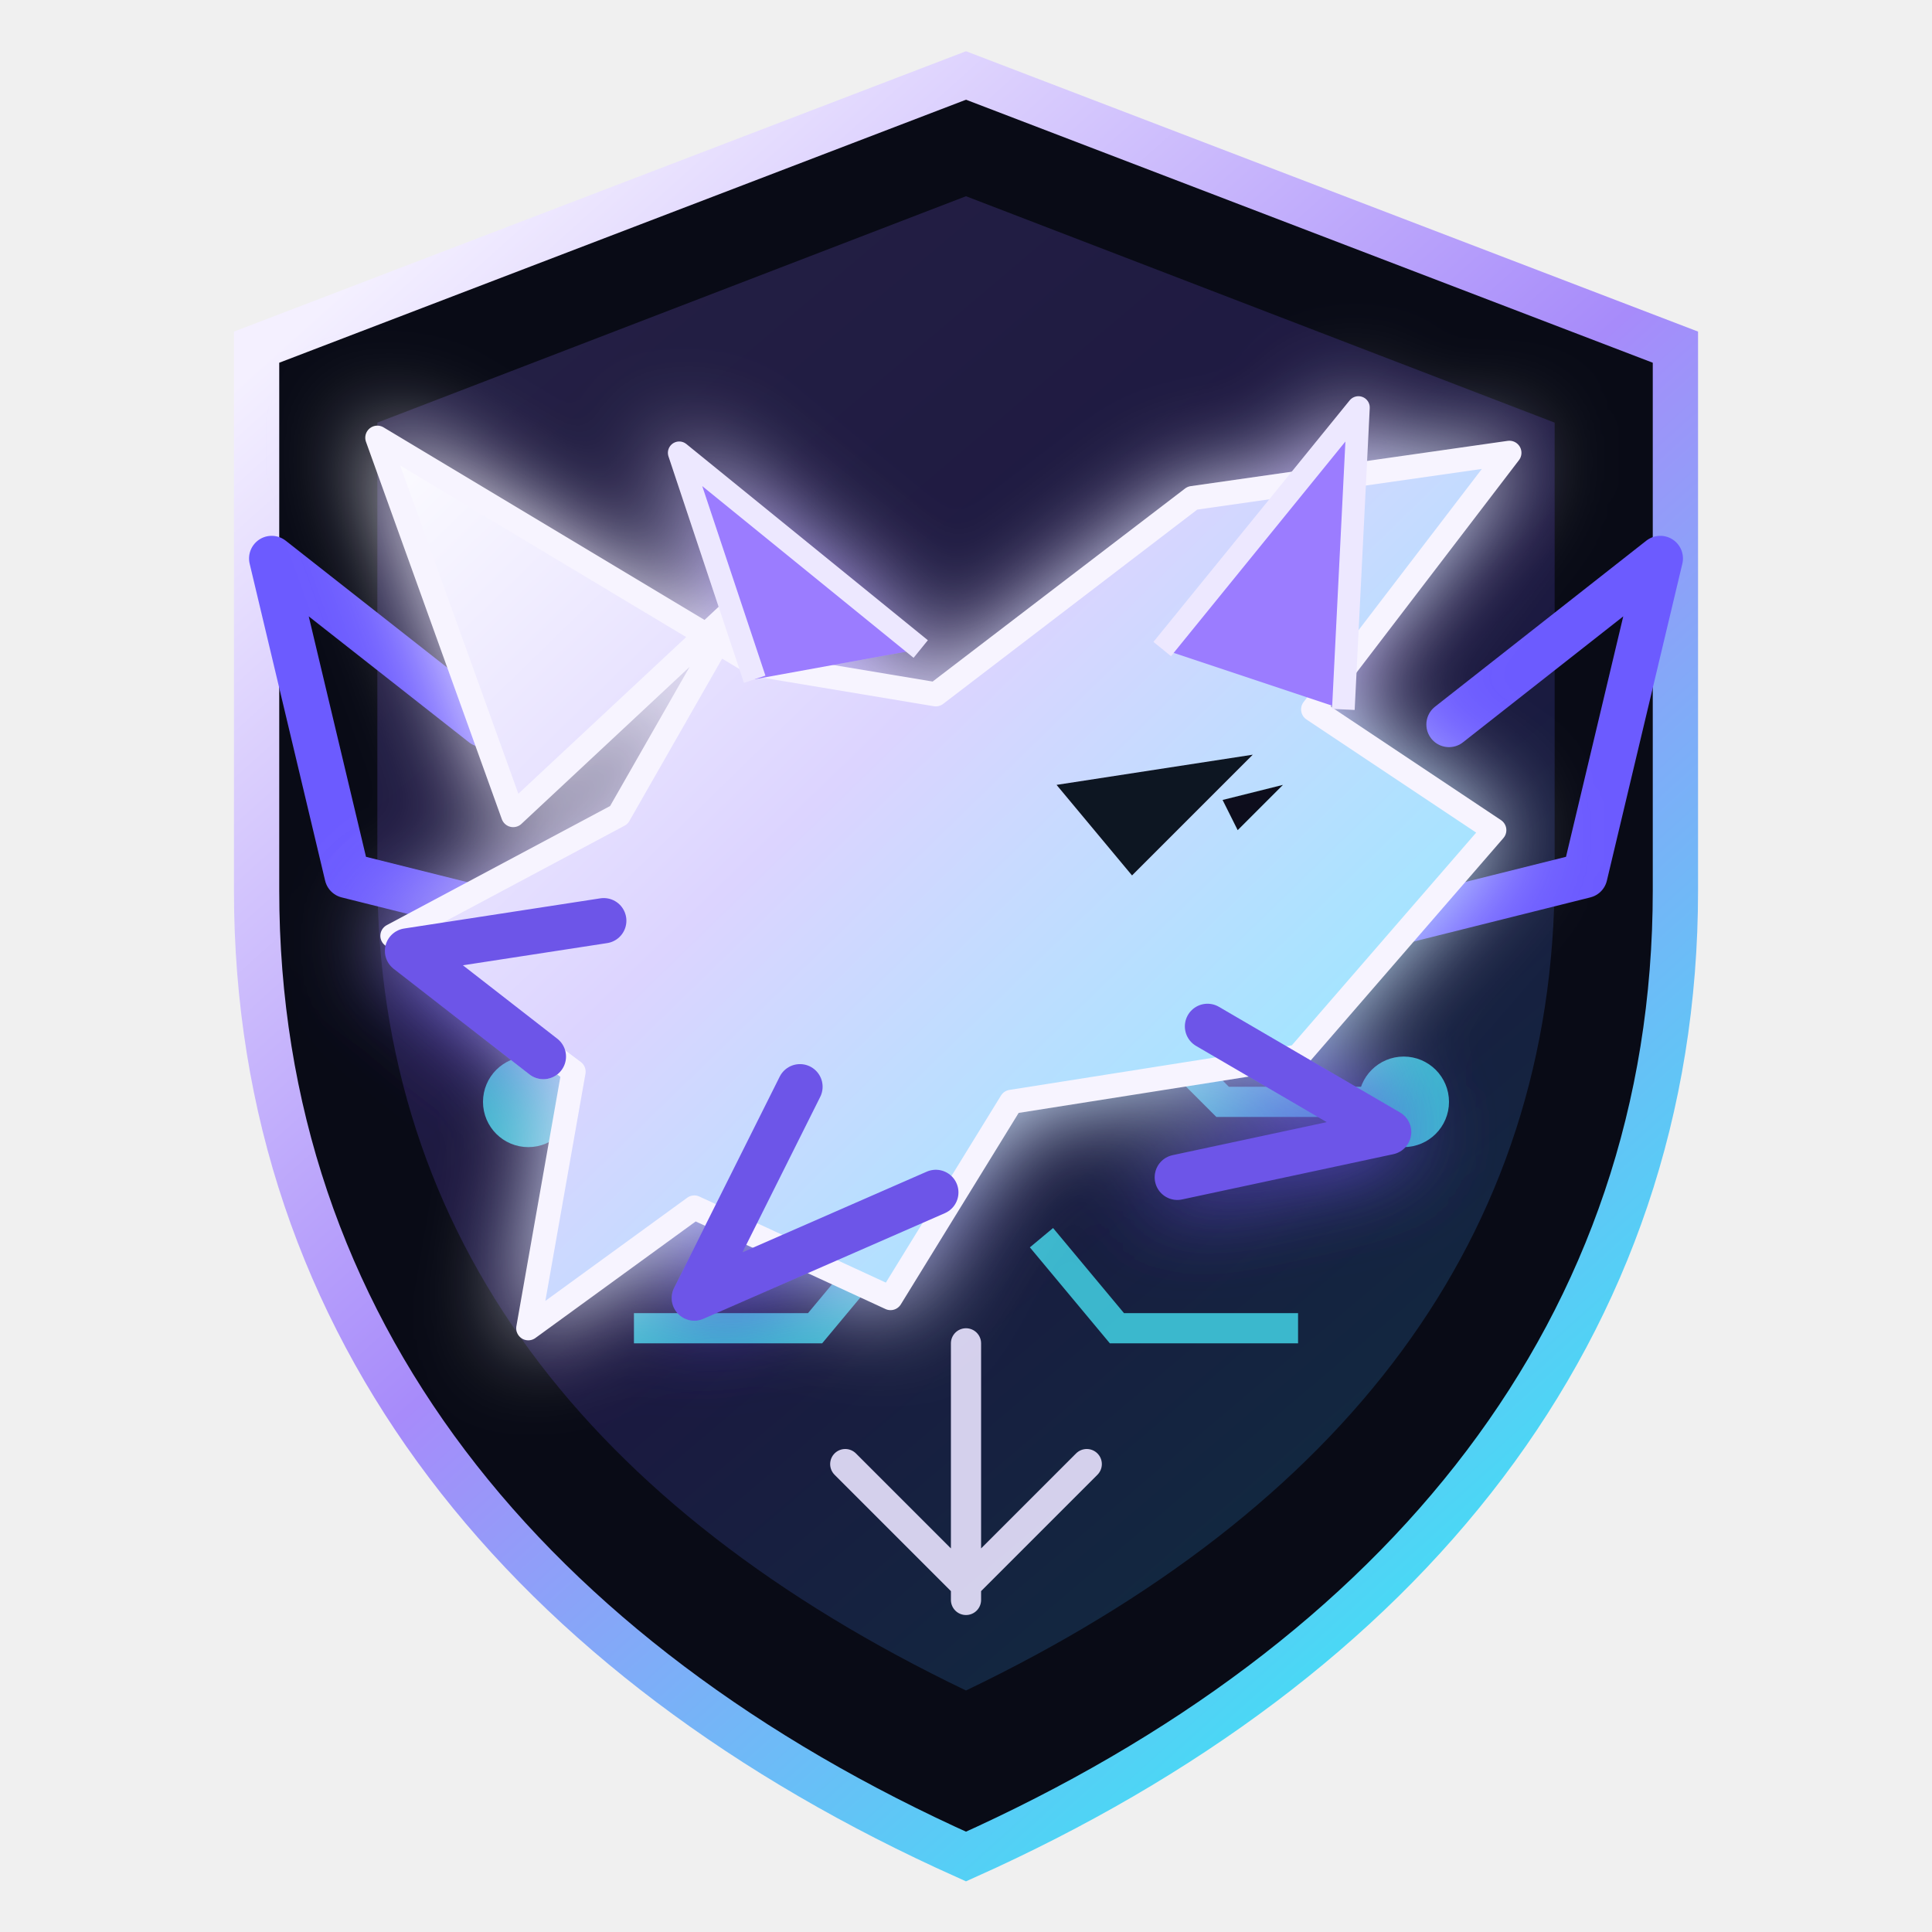
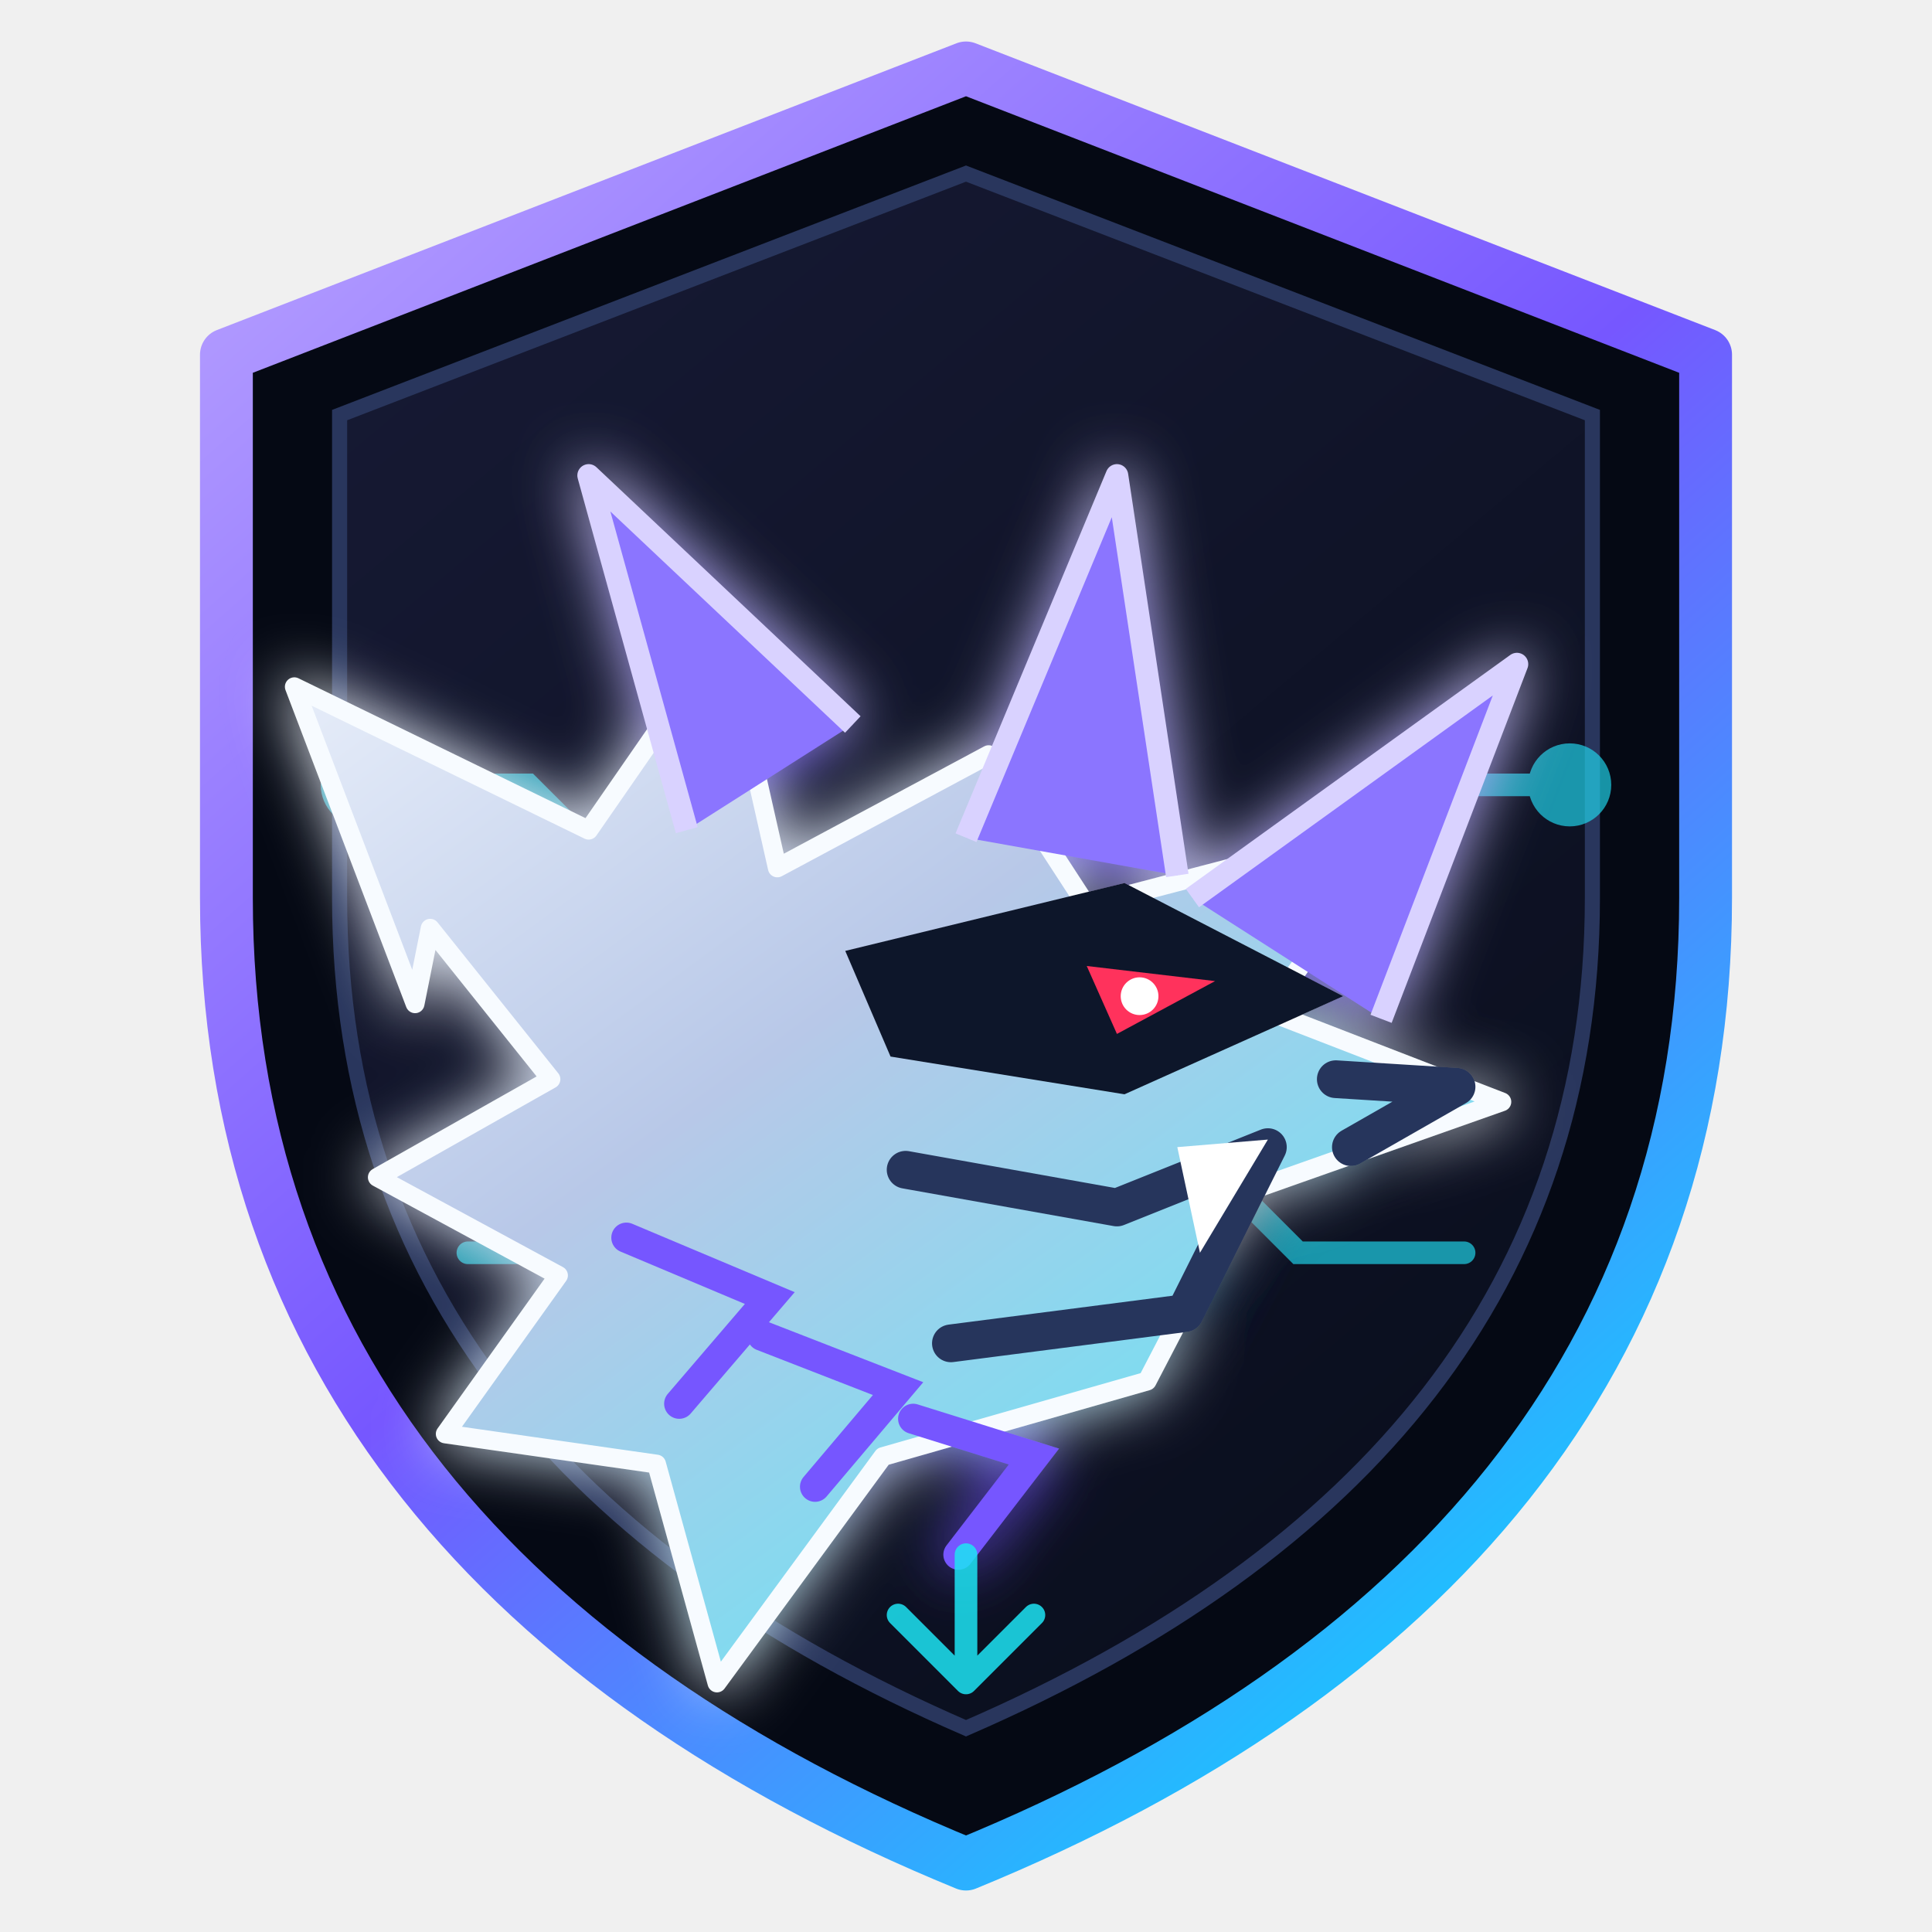
- <svg xmlns="http://www.w3.org/2000/svg" viewBox="0 0 128 128" role="img" aria-labelledby="title desc">
+ <svg xmlns="http://www.w3.org/2000/svg" viewBox="0 0 256 256" role="img" aria-labelledby="title desc">
  <defs>
-     <linearGradient id="shield" x1="18" y1="12" x2="108" y2="118" gradientUnits="userSpaceOnUse">
-       <stop stop-color="#9B7BFF" />
-       <stop offset=".52" stop-color="#6848E8" />
-       <stop offset="1" stop-color="#11D6E8" />
+     <linearGradient id="rim" x1="28" y1="18" x2="225" y2="240" gradientUnits="userSpaceOnUse">
+       <stop stop-color="#B8A2FF" />
+       <stop offset=".48" stop-color="#7657FF" />
+       <stop offset="1" stop-color="#00E5FF" />
    </linearGradient>
-     <linearGradient id="edge" x1="24" y1="18" x2="105" y2="108" gradientUnits="userSpaceOnUse">
-       <stop stop-color="#F4F0FF" />
-       <stop offset=".48" stop-color="#A78BFA" />
-       <stop offset="1" stop-color="#39E6F4" />
+     <linearGradient id="steel" x1="62" y1="40" x2="190" y2="215" gradientUnits="userSpaceOnUse">
+       <stop stop-color="#F7FAFF" />
+       <stop offset=".48" stop-color="#B8C8E8" />
+       <stop offset="1" stop-color="#56E9F5" />
    </linearGradient>
-     <linearGradient id="dragon" x1="28" y1="23" x2="101" y2="98" gradientUnits="userSpaceOnUse">
-       <stop stop-color="#FFFFFF" />
-       <stop offset=".38" stop-color="#DCD4FF" />
-       <stop offset="1" stop-color="#72F3FF" />
+     <linearGradient id="inner" x1="40" y1="25" x2="212" y2="230" gradientUnits="userSpaceOnUse">
+       <stop stop-color="#171A35" />
+       <stop offset="1" stop-color="#080D1A" />
    </linearGradient>
    <filter id="glow" x="-40%" y="-40%" width="180%" height="180%">
-       <feGaussianBlur stdDeviation="3" result="b" />
+       <feGaussianBlur stdDeviation="4" result="b" />
      <feMerge>
        <feMergeNode in="b" />
        <feMergeNode in="SourceGraphic" />
      </feMerge>
    </filter>
  </defs>
-   <path d="M64 5 111 23v36c0 29-18 51-47 64C35 110 17 88 17 59V23L64 5Z" fill="#090B16" stroke="url(#edge)" stroke-width="3" />
-   <path d="M64 13 103 28v30c0 24-14 42-39 54C39 100 25 82 25 58V28l39-15Z" fill="url(#shield)" opacity=".2" />
-   <path d="M32 48 18 37l5 21 12 3M96 48l14-11-5 21-12 3" fill="none" stroke="#6C5BFF" stroke-width="3" stroke-linecap="round" stroke-linejoin="round" />
-   <g fill="none" stroke="#45DDF0" stroke-width="2" opacity=".8">
-     <path d="M35 73h12l7-7M93 73H81l-7-7M42 88h12l5-6M86 88H74l-5-6" />
-     <circle cx="35" cy="73" r="2" fill="#45DDF0" />
-     <circle cx="93" cy="73" r="2" fill="#45DDF0" />
+   <path d="M128 9 226 47v72c0 61-37 103-98 128-61-25-98-67-98-128V47L128 9Z" fill="#050914" stroke="url(#rim)" stroke-width="7" stroke-linejoin="round" />
+   <path d="M128 23 211 55v64c0 51-30 87-83 110-53-23-83-59-83-110V55l83-32Z" fill="url(#inner)" stroke="#29365D" stroke-width="2" />
+   <g fill="none" stroke="#20DDF4" stroke-width="3" stroke-linecap="round" opacity=".65">
+     <path d="M48 104h22l13 13M208 104h-22l-13 13M62 166h22l11-11M194 166h-22l-11-11" />
+     <circle cx="48" cy="104" r="4" fill="#20DDF4" />
+     <circle cx="208" cy="104" r="4" fill="#20DDF4" />
  </g>
  <g filter="url(#glow)">
-     <path d="M34 54 25 29l25 15 12 2 17-13 21-3-13 17 12 8-13 15-19 3-8 13-13-6-11 8 3-17-12-9 15-8 8-14Z" fill="url(#dragon)" stroke="#F7F4FF" stroke-width="1.6" stroke-linejoin="round" />
-     <path d="m50 45-5-15 16 13M77 43l13-16-1 20" fill="#9B7BFF" stroke="#EDE8FF" stroke-width="1.5" stroke-linejoin="round" />
-     <path d="m70 52 13-2-8 8Z" fill="#101322" />
-     <path d="m81 53 4-1-3 3Z" fill="#07101B" />
-     <path d="m40 61-13 2 9 7M53 72l-7 14 16-7M80 68l12 7-14 3" fill="none" stroke="#6D55E8" stroke-width="3" stroke-linecap="round" stroke-linejoin="round" />
+     <path d="M55 133 39 91l39 19 18-26 7 31 28-15 13 20 42-11-18 25 31 12-34 12-13 25-35 10-22 30-8-29-28-4 15-21-24-13 23-13-16-20Z" fill="url(#steel)" stroke="#F7FBFF" stroke-width="2.5" stroke-linejoin="round" />
+     <path d="m91 110-13-47 35 33M128 111l20-48 8 53M158 119l43-31-18 47" fill="#8B75FF" stroke="#D9D2FF" stroke-width="3" stroke-linejoin="round" />
+     <path d="m112 126 37-9 29 15-29 13-31-5Z" fill="#10182A" />
+     <path d="m144 128 17 2-13 7Z" fill="#FF315B" />
+     <circle cx="151" cy="132" r="2.5" fill="#FFF" />
+     <path d="m177 143 16 1-14 8M120 155l28 5 20-8-11 22-31 4" fill="none" stroke="#26365C" stroke-width="5" stroke-linecap="round" stroke-linejoin="round" />
+     <path d="m83 164 19 8-12 14M101 177l18 7-11 13M121 188l16 5-10 13" fill="none" stroke="#7657FF" stroke-width="4" stroke-linecap="round" />
+     <path d="m168 151-9 15-3-14" fill="#FFF" />
  </g>
-   <path d="M64 89v17M56 97l8 8 8-8" fill="none" stroke="#E9E3FF" stroke-width="2" stroke-linecap="round" stroke-linejoin="round" opacity=".9" />
+   <path d="M128 206v17m-9-9 9 9 9-9" fill="none" stroke="#1CE4F3" stroke-width="3" stroke-linecap="round" stroke-linejoin="round" opacity=".85" />
</svg>
